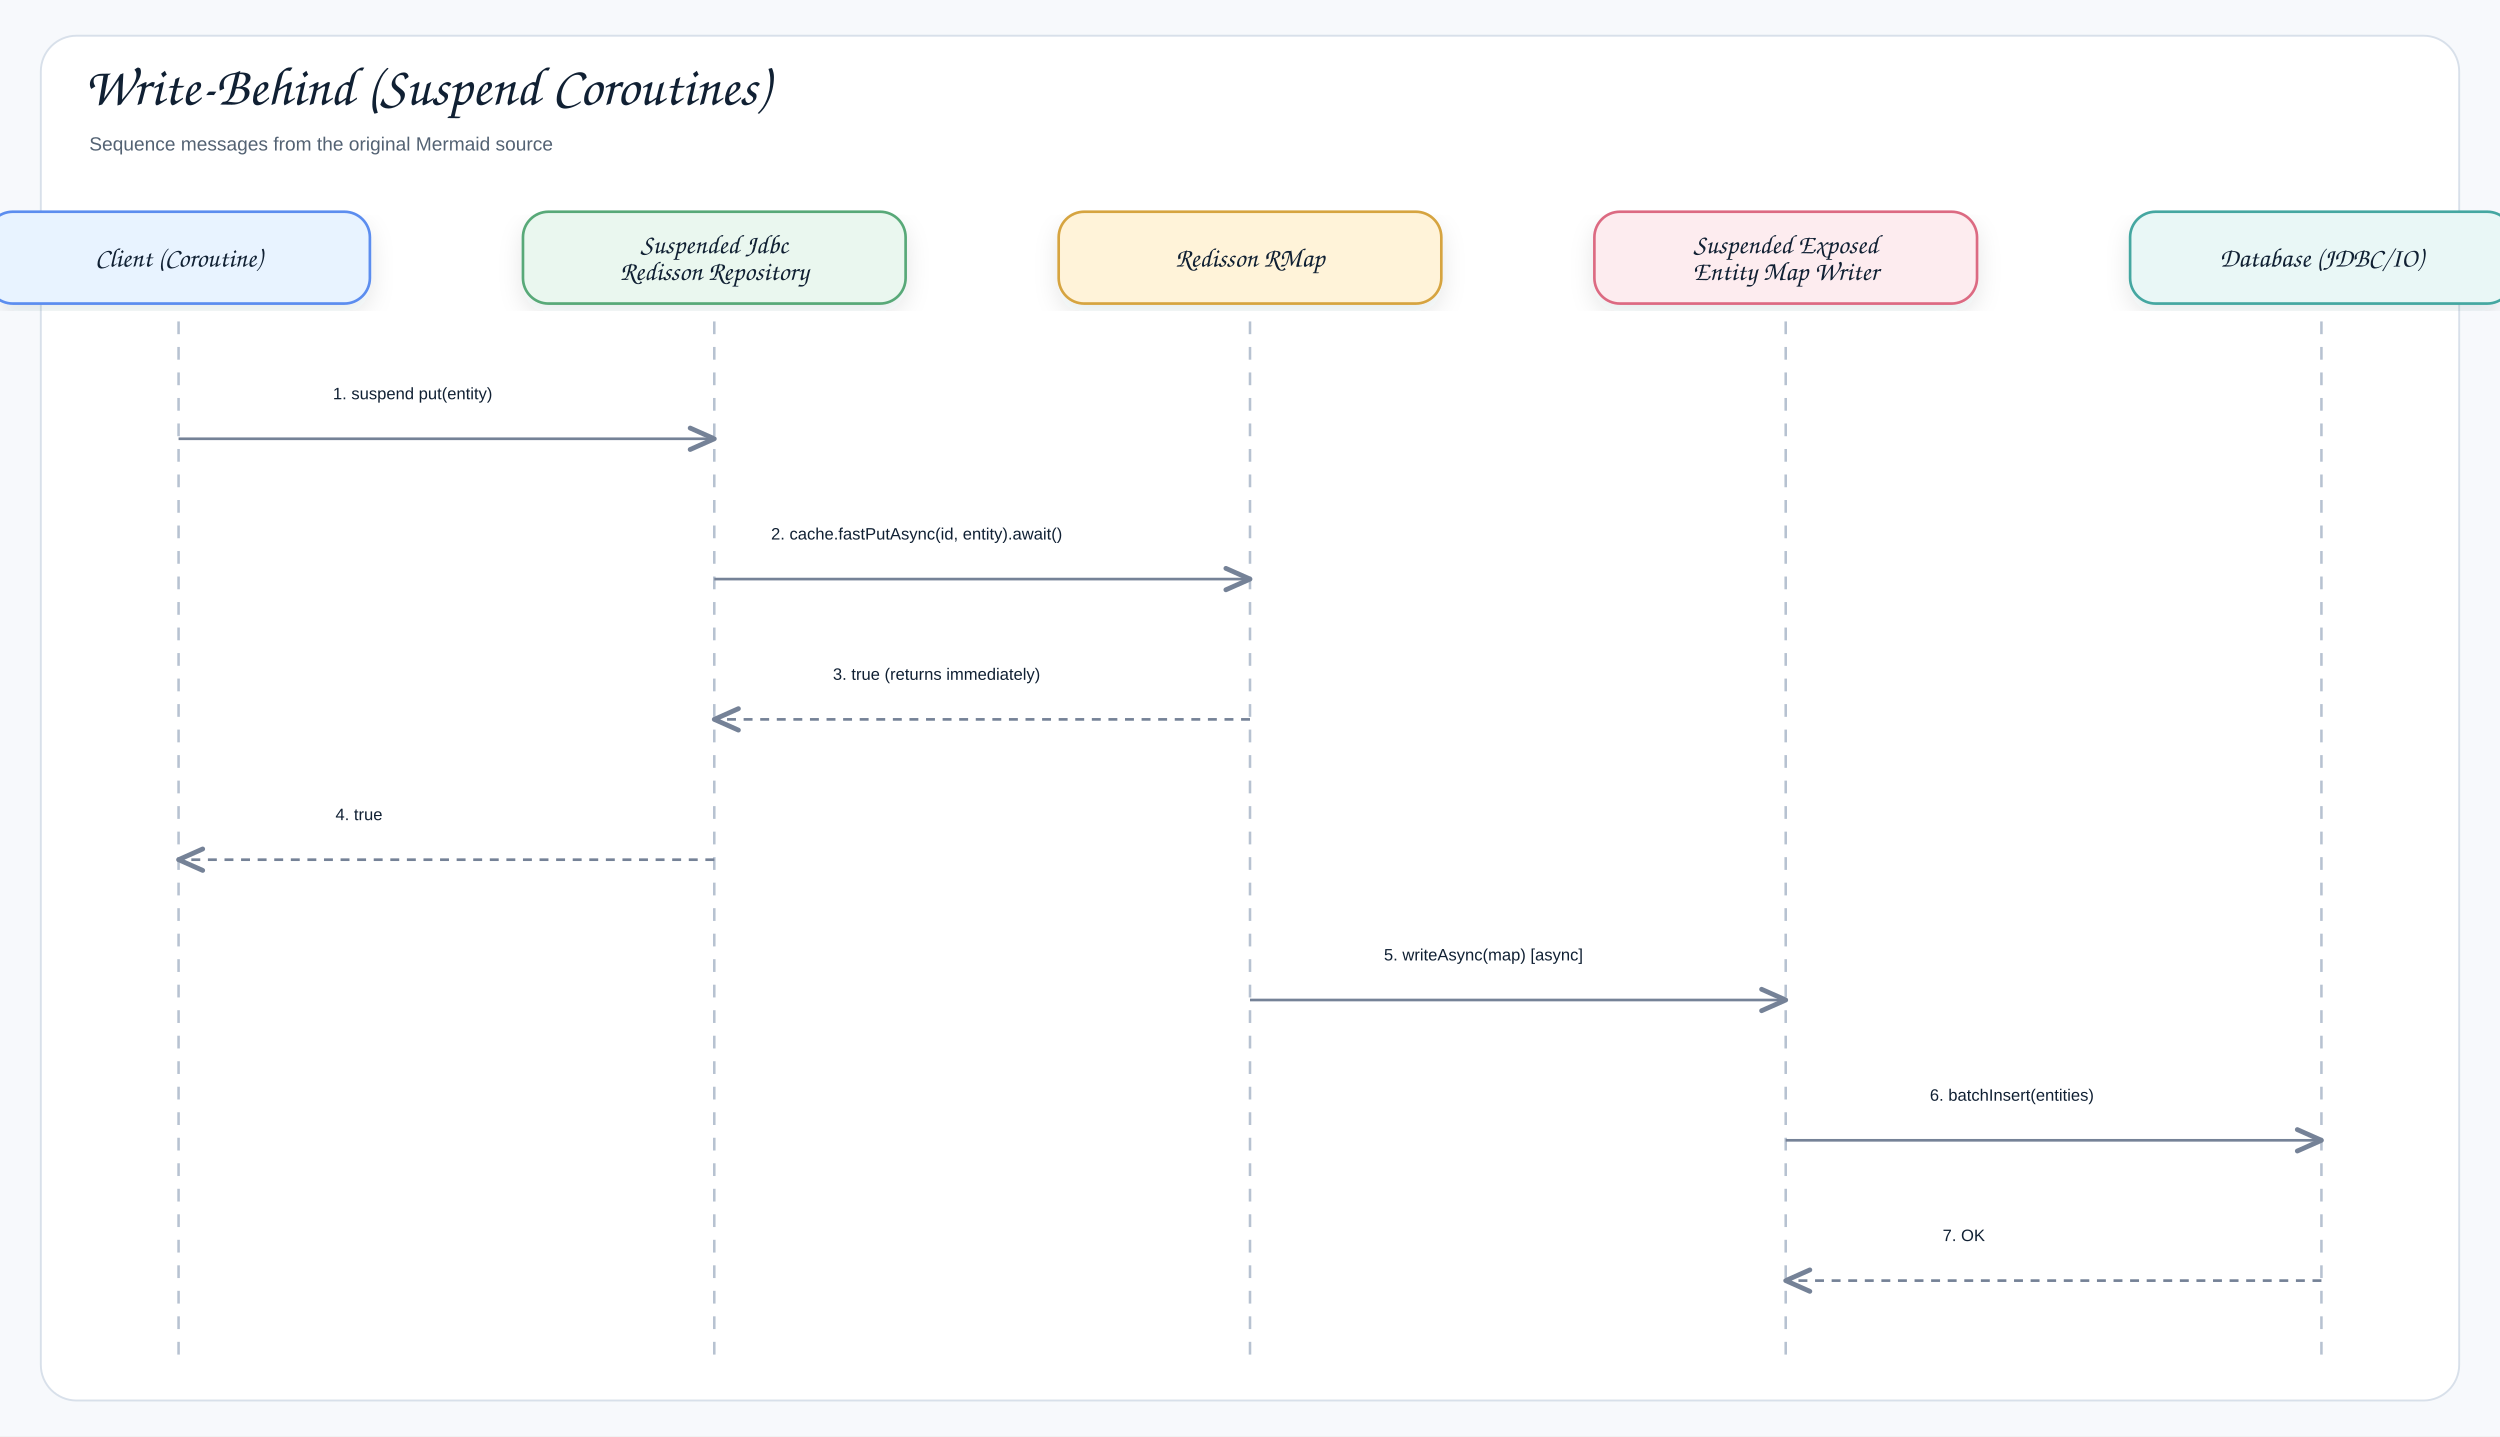
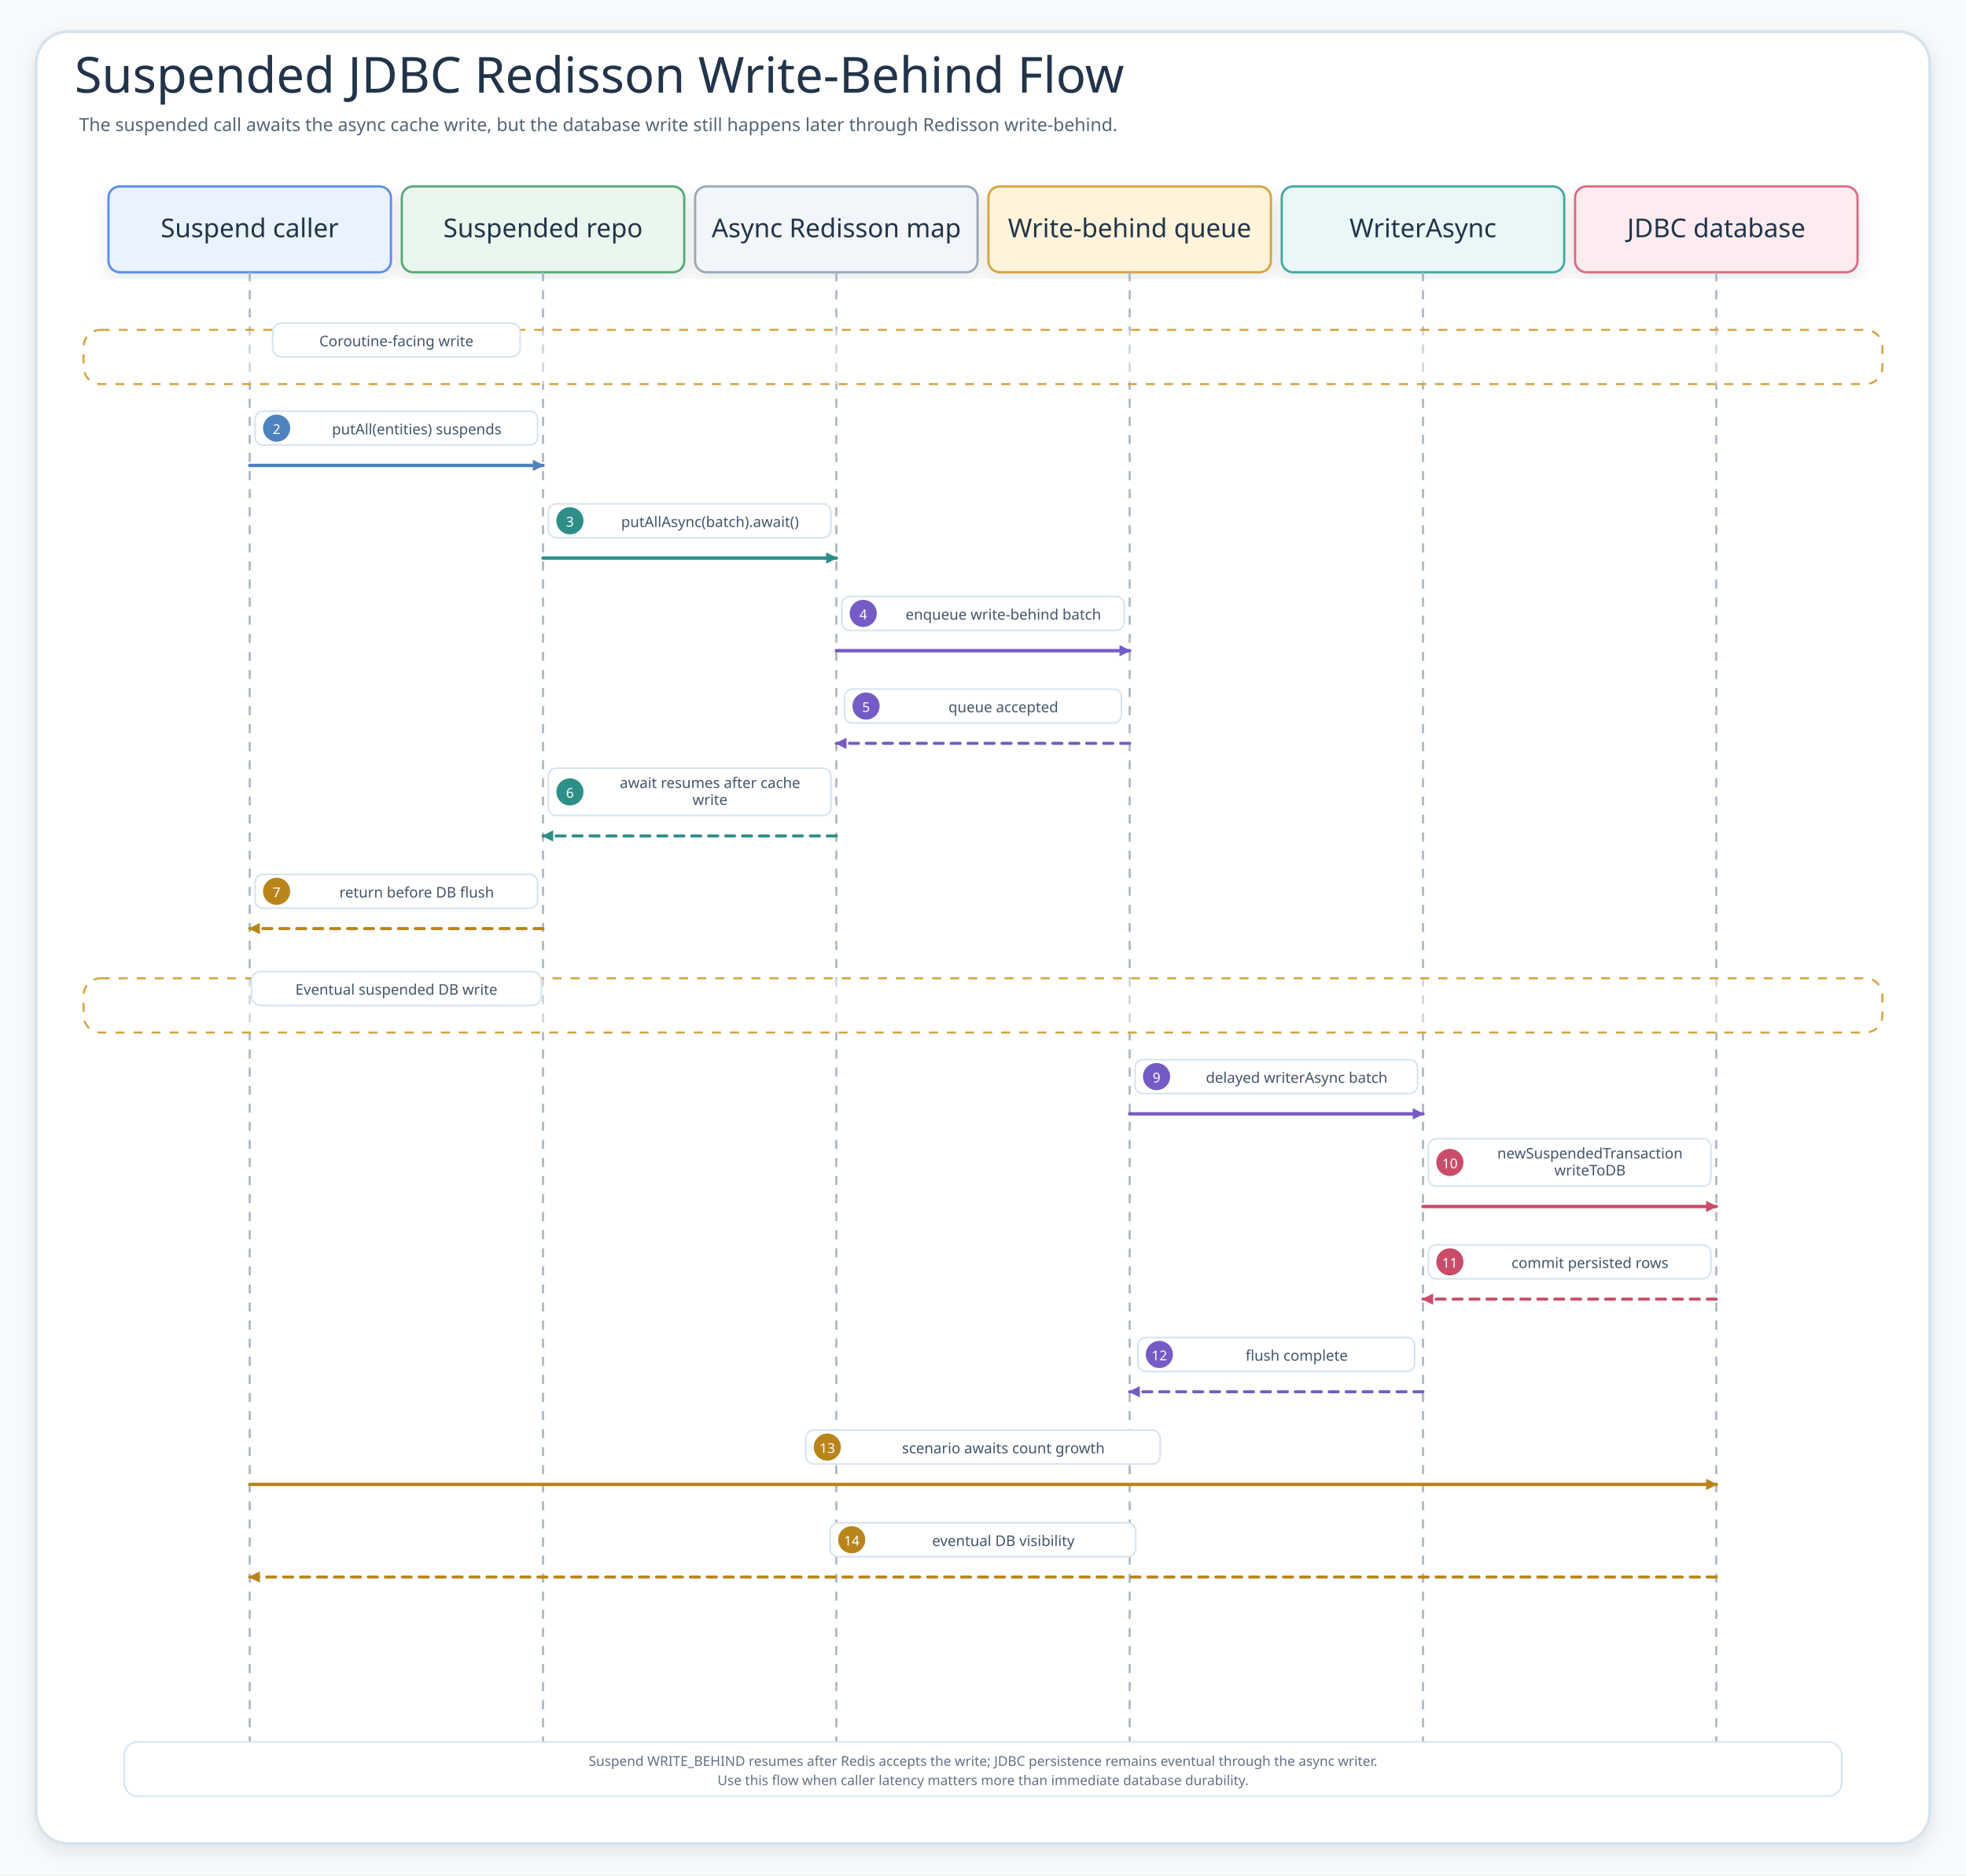
- <svg xmlns="http://www.w3.org/2000/svg" width="1960" height="1126" viewBox="0 0 1960 1126" role="img" aria-label="Write-Behind (Suspend Coroutines)">
+ <svg xmlns="http://www.w3.org/2000/svg" width="1740" height="1660" viewBox="0 0 1740 1660" role="img" aria-labelledby="title desc">
  <defs>
+     <marker id="seqArrow-call" viewBox="0 0 10 10" markerWidth="10" markerHeight="10" refX="9" refY="5" orient="auto" markerUnits="userSpaceOnUse">
+       <path d="M 0 0 L 10 5 L 0 10 Z" fill="#4F83BF" />
+     </marker>
+     <marker id="seqArrow-scoped" viewBox="0 0 10 10" markerWidth="10" markerHeight="10" refX="9" refY="5" orient="auto" markerUnits="userSpaceOnUse">
+       <path d="M 0 0 L 10 5 L 0 10 Z" fill="#755BC6" />
+     </marker>
+     <marker id="seqArrow-thread" viewBox="0 0 10 10" markerWidth="10" markerHeight="10" refX="9" refY="5" orient="auto" markerUnits="userSpaceOnUse">
+       <path d="M 0 0 L 10 5 L 0 10 Z" fill="#2E8F89" />
+     </marker>
+     <marker id="seqArrow-restore" viewBox="0 0 10 10" markerWidth="10" markerHeight="10" refX="9" refY="5" orient="auto" markerUnits="userSpaceOnUse">
+       <path d="M 0 0 L 10 5 L 0 10 Z" fill="#3E9868" />
+     </marker>
+     <marker id="seqArrow-fallback" viewBox="0 0 10 10" markerWidth="10" markerHeight="10" refX="9" refY="5" orient="auto" markerUnits="userSpaceOnUse">
+       <path d="M 0 0 L 10 5 L 0 10 Z" fill="#B9851B" />
+     </marker>
+     <marker id="seqArrow-audit" viewBox="0 0 10 10" markerWidth="10" markerHeight="10" refX="9" refY="5" orient="auto" markerUnits="userSpaceOnUse">
+       <path d="M 0 0 L 10 5 L 0 10 Z" fill="#C94D68" />
+     </marker>
+     <marker id="seqArrow-neutral" viewBox="0 0 10 10" markerWidth="10" markerHeight="10" refX="9" refY="5" orient="auto" markerUnits="userSpaceOnUse">
+       <path d="M 0 0 L 10 5 L 0 10 Z" fill="#758297" />
+     </marker>
    <filter id="shadow" x="-8%" y="-8%" width="116%" height="116%">
-       <feDropShadow dx="0" dy="8" stdDeviation="9" flood-color="#1f2937" flood-opacity="0.10" />
+       <feDropShadow dx="0" dy="6" stdDeviation="7" flood-color="#203040" flood-opacity="0.10" />
    </filter>
-     <marker id="openArrow" markerWidth="12" markerHeight="10" refX="10" refY="5" orient="auto" markerUnits="strokeWidth">
-       <path d="M 1 1 L 10 5 L 1 9" fill="none" stroke="#758297" stroke-width="1.8" stroke-linecap="round" stroke-linejoin="round" />
-     </marker>
-     <marker id="inherit" markerWidth="14" markerHeight="12" refX="12" refY="6" orient="auto" markerUnits="strokeWidth">
-       <path d="M 0 1 L 12 6 L 0 11 Z" fill="#ffffff" stroke="#758297" stroke-width="1.8" />
-     </marker>
    <style>
-     .canvas{fill:#f7f9fc}.frame{fill:#fff;stroke:#d8e0ea;stroke-width:1.5}
-     .title{font-family:"Architects Daughter","Comic Sans MS","Comic Sans",cursive;font-size:43px;font-weight:400;fill:#102033}
-     .subtitle{font-family:"Comic Sans MS","Comic Sans","Comic Neue",Arial,sans-serif;font-size:15px;font-weight:400;fill:#536273}
-     .label{font-family:"Architects Daughter","Comic Sans MS","Comic Sans",cursive;font-size:25px;font-weight:400;fill:#102033}
-     .smallLabel{font-family:"Architects Daughter","Comic Sans MS","Comic Sans",cursive;font-size:21px;font-weight:400;fill:#102033}
-     .mono{font-family:"Comic Sans MS","Comic Sans","Comic Neue",Arial,sans-serif;font-size:12px;font-weight:400;fill:#102033}
-     .small{font-family:"Comic Sans MS","Comic Sans","Comic Neue",Arial,sans-serif;font-size:12px;font-weight:400;fill:#536273}
-     .strong{font-family:"Comic Sans MS","Comic Sans","Comic Neue",Arial,sans-serif;font-size:13px;font-weight:400;fill:#102033}
-     .card{stroke-width:2.1;filter:url(#shadow)}.compartment{stroke-width:1.5;fill:none}
-     .line{stroke:#758297;stroke-width:2.1;fill:none;marker-end:url(#openArrow)}
-     .plainLine{stroke:#758297;stroke-width:2.1;fill:none}
-     .dashed{stroke:#758297;stroke-width:2.1;stroke-dasharray:7 6;fill:none;marker-end:url(#openArrow)}
-     .inheritLine{stroke:#758297;stroke-width:2.2;fill:none;marker-end:url(#inherit)}
-     .implLine{stroke:#758297;stroke-width:2.2;stroke-dasharray:8 7;fill:none;marker-end:url(#inherit)}
-   </style>
+       .canvas{fill:#F7FAFC}.frame{fill:#FFFFFF;stroke:#D7E2EC;stroke-width:2.6;filter:url(#shadow)}
+       .title{font-family:"Architects Daughter";font-size:44px;fill:#22344A;font-weight:400}.subtitle{font-family:"Comic Mono";font-size:16px;fill:#536476;font-weight:400}
+       .card{filter:url(#shadow);stroke-width:2}.cardTitle{font-family:"Architects Daughter";font-size:23px;fill:#22344A;font-weight:400}
+       .detail{font-family:"Comic Mono";font-size:13px;fill:#42556B;font-weight:400}.small{font-family:"Comic Mono";font-size:12px;fill:#627184;font-weight:400}
+       .seq{fill:none;stroke-width:3;stroke-linecap:round}.seqReturn{fill:none;stroke-width:2.7;stroke-linecap:round;stroke-dasharray:8 7}
+       .lifeline{stroke:#A7B4C3;stroke-width:1.8;stroke-dasharray:8 8}.labelPill{fill:#FFFFFF;stroke:#D6E3EF;stroke-width:1.4}
+       .branchBox{fill:#FFFFFF;fill-opacity:.42;stroke:#D6A441;stroke-width:1.8;stroke-dasharray:8 8}.note{fill:#FFFFFF;stroke:#D6E3EF;stroke-width:1.4}
+     </style>
  </defs>
-   <rect class="canvas" width="1960" height="1126" />
-   <rect class="frame" x="32" y="28" width="1896" height="1070" rx="28" />
-   <text class="title" x="66" y="82">Write-Behind (Suspend Coroutines)</text>
-   <text class="subtitle" x="70" y="118">Sequence messages from the original Mermaid source</text>
-   <rect class="card" x="-10" y="166" width="300" height="72" rx="20" fill="#E8F3FF" stroke="#5B8DEF" />
-   <text class="smallLabel" x="140" y="209" text-anchor="middle">Client (Coroutine)</text>
-   <line class="lifeline" x1="140" y1="252" x2="140" y2="1066" stroke="#b7c2d1" stroke-width="2" stroke-dasharray="10 10" />
-   <rect class="card" x="410" y="166" width="300" height="72" rx="20" fill="#EAF7EF" stroke="#58A978" />
-   <text class="smallLabel" x="560" y="198.5" text-anchor="middle">Suspended Jdbc</text>
-   <text class="smallLabel" x="560" y="219.5" text-anchor="middle">Redisson Repository</text>
-   <line class="lifeline" x1="560" y1="252" x2="560" y2="1066" stroke="#b7c2d1" stroke-width="2" stroke-dasharray="10 10" />
-   <rect class="card" x="830" y="166" width="300" height="72" rx="20" fill="#FFF3D9" stroke="#D6A441" />
-   <text class="smallLabel" x="980" y="209" text-anchor="middle">Redisson RMap</text>
-   <line class="lifeline" x1="980" y1="252" x2="980" y2="1066" stroke="#b7c2d1" stroke-width="2" stroke-dasharray="10 10" />
-   <rect class="card" x="1250" y="166" width="300" height="72" rx="20" fill="#FDECEF" stroke="#DC6B82" />
-   <text class="smallLabel" x="1400" y="198.5" text-anchor="middle">Suspended Exposed</text>
-   <text class="smallLabel" x="1400" y="219.5" text-anchor="middle">Entity Map Writer</text>
-   <line class="lifeline" x1="1400" y1="252" x2="1400" y2="1066" stroke="#b7c2d1" stroke-width="2" stroke-dasharray="10 10" />
-   <rect class="card" x="1670" y="166" width="300" height="72" rx="20" fill="#E9F7F6" stroke="#45A7A1" />
-   <text class="smallLabel" x="1820" y="209" text-anchor="middle">Database (JDBC/IO)</text>
-   <line class="lifeline" x1="1820" y1="252" x2="1820" y2="1066" stroke="#b7c2d1" stroke-width="2" stroke-dasharray="10 10" />
-   <rect x="243" y="286" width="214" height="40" rx="12" fill="#ffffff" opacity="0.97" />
-   <text class="strong" x="261" y="313" text-anchor="start">1. suspend put(entity)</text>
-   <path class="line" d="M140 344 L560 344" />
-   <rect x="586.5" y="396" width="367" height="40" rx="12" fill="#ffffff" opacity="0.97" />
-   <text class="strong" x="604.5" y="423" text-anchor="start">2. cache.fastPutAsync(id, entity).await()</text>
-   <path class="line" d="M560 454 L980 454" />
-   <rect x="635" y="506" width="270" height="40" rx="12" fill="#ffffff" opacity="0.97" />
-   <text class="strong" x="653" y="533" text-anchor="start">3. true (returns immediately)</text>
-   <path class="dashed" d="M980 564 L560 564" />
-   <rect x="245" y="616" width="210" height="40" rx="12" fill="#ffffff" opacity="0.97" />
-   <text class="strong" x="263" y="643" text-anchor="start">4. true</text>
-   <path class="dashed" d="M560 674 L140 674" />
-   <rect x="1067" y="726" width="246" height="40" rx="12" fill="#ffffff" opacity="0.97" />
-   <text class="strong" x="1085" y="753" text-anchor="start">5. writeAsync(map) [async]</text>
-   <path class="line" d="M980 784 L1400 784" />
-   <rect x="1495" y="836" width="230" height="40" rx="12" fill="#ffffff" opacity="0.97" />
-   <text class="strong" x="1513" y="863" text-anchor="start">6. batchInsert(entities)</text>
-   <path class="line" d="M1400 894 L1820 894" />
-   <rect x="1505" y="946" width="210" height="40" rx="12" fill="#ffffff" opacity="0.97" />
-   <text class="strong" x="1523" y="973" text-anchor="start">7. OK</text>
-   <path class="dashed" d="M1820 1004 L1400 1004" />
+   <rect class="canvas" width="1740" height="1660" />
+   <rect class="frame" x="32" y="28" width="1676" height="1604" rx="28" />
+   <text class="title" x="66" y="82">Suspended JDBC Redisson Write-Behind Flow</text>
+   <text class="subtitle" x="70" y="116">The suspended call awaits the async cache write, but the database write still happens later through Redisson write-behind.</text>
+   <g id="participant-caller">
+     <rect class="card" x="96" y="165" width="250" height="76" rx="10" fill="#E8F3FF" stroke="#5B8DEF" />
+     <text class="cardTitle" x="221" y="210" text-anchor="middle">Suspend caller</text>
+     <line class="lifeline" x1="221" y1="241" x2="221" y2="1566" />
+   </g>
+   <g id="participant-repo">
+     <rect class="card" x="355.6" y="165" width="250" height="76" rx="10" fill="#EAF7EF" stroke="#58A978" />
+     <text class="cardTitle" x="480.6" y="210" text-anchor="middle">Suspended repo</text>
+     <line class="lifeline" x1="480.6" y1="241" x2="480.6" y2="1566" />
+   </g>
+   <g id="participant-map">
+     <rect class="card" x="615.2" y="165" width="250" height="76" rx="10" fill="#F2F5F9" stroke="#9AA8B8" />
+     <text class="cardTitle" x="740.2" y="210" text-anchor="middle">Async Redisson map</text>
+     <line class="lifeline" x1="740.2" y1="241" x2="740.2" y2="1566" />
+   </g>
+   <g id="participant-queue">
+     <rect class="card" x="874.8" y="165" width="250" height="76" rx="10" fill="#FFF3D9" stroke="#D6A441" />
+     <text class="cardTitle" x="999.8" y="210" text-anchor="middle">Write-behind queue</text>
+     <line class="lifeline" x1="999.8" y1="241" x2="999.8" y2="1566" />
+   </g>
+   <g id="participant-writer">
+     <rect class="card" x="1134.4" y="165" width="250" height="76" rx="10" fill="#E9F7F6" stroke="#45A7A1" />
+     <text class="cardTitle" x="1259.4" y="210" text-anchor="middle">WriterAsync</text>
+     <line class="lifeline" x1="1259.4" y1="241" x2="1259.4" y2="1566" />
+   </g>
+   <g id="participant-database">
+     <rect class="card" x="1394" y="165" width="250" height="76" rx="10" fill="#FDECEF" stroke="#DC6B82" />
+     <text class="cardTitle" x="1519" y="210" text-anchor="middle">JDBC database</text>
+     <line class="lifeline" x1="1519" y1="241" x2="1519" y2="1566" />
+   </g>
+   <g>
+     <rect class="branchBox" x="74" y="292" width="1592" height="48" rx="15" />
+     <rect class="labelPill" x="241.3" y="286" width="219" height="30" rx="8" />
+     <text class="detail" x="350.8" y="302" text-anchor="middle" dominant-baseline="middle">Coroutine-facing write</text>
+   </g>
+   <g id="m2">
+     <rect class="labelPill" x="225.8" y="364" width="250" height="30" rx="7" />
+     <circle cx="244.8" cy="379" r="12" fill="#4F83BF" />
+     <text class="detail" x="244.8" y="380" text-anchor="middle" dominant-baseline="middle" style="fill:#fff;font-size:12px">2</text>
+     <text class="detail" x="368.8" y="380" text-anchor="middle" dominant-baseline="middle">putAll(entities) suspends</text>
+     <path class="seq" d="M221 412 L480.6 412" stroke="#4F83BF" marker-end="url(#seqArrow-call)" />
+   </g>
+   <g id="m3">
+     <rect class="labelPill" x="485.4" y="446" width="250" height="30" rx="7" />
+     <circle cx="504.4" cy="461" r="12" fill="#2E8F89" />
+     <text class="detail" x="504.4" y="462" text-anchor="middle" dominant-baseline="middle" style="fill:#fff;font-size:12px">3</text>
+     <text class="detail" x="628.4" y="462" text-anchor="middle" dominant-baseline="middle">putAllAsync(batch).await()</text>
+     <path class="seq" d="M480.6 494 L740.2 494" stroke="#2E8F89" marker-end="url(#seqArrow-thread)" />
+   </g>
+   <g id="m4">
+     <rect class="labelPill" x="745" y="528" width="250" height="30" rx="7" />
+     <circle cx="764" cy="543" r="12" fill="#755BC6" />
+     <text class="detail" x="764" y="544" text-anchor="middle" dominant-baseline="middle" style="fill:#fff;font-size:12px">4</text>
+     <text class="detail" x="888" y="544" text-anchor="middle" dominant-baseline="middle">enqueue write-behind batch</text>
+     <path class="seq" d="M740.2 576 L999.8 576" stroke="#755BC6" marker-end="url(#seqArrow-scoped)" />
+   </g>
+   <g id="m5">
+     <rect class="labelPill" x="747.5" y="610" width="245" height="30" rx="7" />
+     <circle cx="766.5" cy="625" r="12" fill="#755BC6" />
+     <text class="detail" x="766.5" y="626" text-anchor="middle" dominant-baseline="middle" style="fill:#fff;font-size:12px">5</text>
+     <text class="detail" x="888" y="626" text-anchor="middle" dominant-baseline="middle">queue accepted</text>
+     <path class="seqReturn" d="M999.8 658 L740.2 658" stroke="#755BC6" marker-end="url(#seqArrow-scoped)" />
+   </g>
+   <g id="m6">
+     <rect class="labelPill" x="485.4" y="680" width="250" height="42" rx="7" />
+     <circle cx="504.4" cy="701" r="12" fill="#2E8F89" />
+     <text class="detail" x="504.4" y="702" text-anchor="middle" dominant-baseline="middle" style="fill:#fff;font-size:12px">6</text>
+     <text class="detail" x="628.4" y="693" text-anchor="middle" dominant-baseline="middle">await resumes after cache</text>
+     <text class="detail" x="628.4" y="708" text-anchor="middle" dominant-baseline="middle">write</text>
+     <path class="seqReturn" d="M740.2 740 L480.6 740" stroke="#2E8F89" marker-end="url(#seqArrow-thread)" />
+   </g>
+   <g id="m7">
+     <rect class="labelPill" x="225.8" y="774" width="250" height="30" rx="7" />
+     <circle cx="244.8" cy="789" r="12" fill="#B9851B" />
+     <text class="detail" x="244.8" y="790" text-anchor="middle" dominant-baseline="middle" style="fill:#fff;font-size:12px">7</text>
+     <text class="detail" x="368.8" y="790" text-anchor="middle" dominant-baseline="middle">return before DB flush</text>
+     <path class="seqReturn" d="M480.6 822 L221 822" stroke="#B9851B" marker-end="url(#seqArrow-fallback)" />
+   </g>
+   <g>
+     <rect class="branchBox" x="74" y="866" width="1592" height="48" rx="15" />
+     <rect class="labelPill" x="222.55" y="860" width="256.5" height="30" rx="8" />
+     <text class="detail" x="350.8" y="876" text-anchor="middle" dominant-baseline="middle">Eventual suspended DB write</text>
+   </g>
+   <g id="m9">
+     <rect class="labelPill" x="1004.6" y="938" width="250" height="30" rx="7" />
+     <circle cx="1023.6" cy="953" r="12" fill="#755BC6" />
+     <text class="detail" x="1023.6" y="954" text-anchor="middle" dominant-baseline="middle" style="fill:#fff;font-size:12px">9</text>
+     <text class="detail" x="1147.6" y="954" text-anchor="middle" dominant-baseline="middle">delayed writerAsync batch</text>
+     <path class="seq" d="M999.8 986 L1259.4 986" stroke="#755BC6" marker-end="url(#seqArrow-scoped)" />
+   </g>
+   <g id="m10">
+     <rect class="labelPill" x="1264.2" y="1008" width="250" height="42" rx="7" />
+     <circle cx="1283.2" cy="1029" r="12" fill="#C94D68" />
+     <text class="detail" x="1283.2" y="1030" text-anchor="middle" dominant-baseline="middle" style="fill:#fff;font-size:12px">10</text>
+     <text class="detail" x="1407.2" y="1021" text-anchor="middle" dominant-baseline="middle">newSuspendedTransaction</text>
+     <text class="detail" x="1407.2" y="1036" text-anchor="middle" dominant-baseline="middle">writeToDB</text>
+     <path class="seq" d="M1259.4 1068 L1519 1068" stroke="#C94D68" marker-end="url(#seqArrow-audit)" />
+   </g>
+   <g id="m11">
+     <rect class="labelPill" x="1264.2" y="1102" width="250" height="30" rx="7" />
+     <circle cx="1283.2" cy="1117" r="12" fill="#C94D68" />
+     <text class="detail" x="1283.2" y="1118" text-anchor="middle" dominant-baseline="middle" style="fill:#fff;font-size:12px">11</text>
+     <text class="detail" x="1407.2" y="1118" text-anchor="middle" dominant-baseline="middle">commit persisted rows</text>
+     <path class="seqReturn" d="M1519 1150 L1259.4 1150" stroke="#C94D68" marker-end="url(#seqArrow-audit)" />
+   </g>
+   <g id="m12">
+     <rect class="labelPill" x="1007.1" y="1184" width="245" height="30" rx="7" />
+     <circle cx="1026.1" cy="1199" r="12" fill="#755BC6" />
+     <text class="detail" x="1026.1" y="1200" text-anchor="middle" dominant-baseline="middle" style="fill:#fff;font-size:12px">12</text>
+     <text class="detail" x="1147.6" y="1200" text-anchor="middle" dominant-baseline="middle">flush complete</text>
+     <path class="seqReturn" d="M1259.4 1232 L999.8 1232" stroke="#755BC6" marker-end="url(#seqArrow-scoped)" />
+   </g>
+   <g id="m13">
+     <rect class="labelPill" x="713.2" y="1266" width="313.6" height="30" rx="7" />
+     <circle cx="732.2" cy="1281" r="12" fill="#B9851B" />
+     <text class="detail" x="732.2" y="1282" text-anchor="middle" dominant-baseline="middle" style="fill:#fff;font-size:12px">13</text>
+     <text class="detail" x="888" y="1282" text-anchor="middle" dominant-baseline="middle">scenario awaits count growth</text>
+     <path class="seq" d="M221 1314 L1519 1314" stroke="#B9851B" marker-end="url(#seqArrow-fallback)" />
+   </g>
+   <g id="m14">
+     <rect class="labelPill" x="734.8" y="1348" width="270.4" height="30" rx="7" />
+     <circle cx="753.8" cy="1363" r="12" fill="#B9851B" />
+     <text class="detail" x="753.8" y="1364" text-anchor="middle" dominant-baseline="middle" style="fill:#fff;font-size:12px">14</text>
+     <text class="detail" x="888" y="1364" text-anchor="middle" dominant-baseline="middle">eventual DB visibility</text>
+     <path class="seqReturn" d="M1519 1396 L221 1396" stroke="#B9851B" marker-end="url(#seqArrow-fallback)" />
+   </g>
+   <g>
+     <rect class="note" x="110" y="1542" width="1520" height="48" rx="12" />
+     <text class="small" x="870" y="1559" text-anchor="middle" dominant-baseline="middle">Suspend WRITE_BEHIND resumes after Redis accepts the write; JDBC persistence remains eventual through the async writer.</text>
+     <text class="small" x="870" y="1576" text-anchor="middle" dominant-baseline="middle">Use this flow when caller latency matters more than immediate database durability.</text>
+   </g>
</svg>
